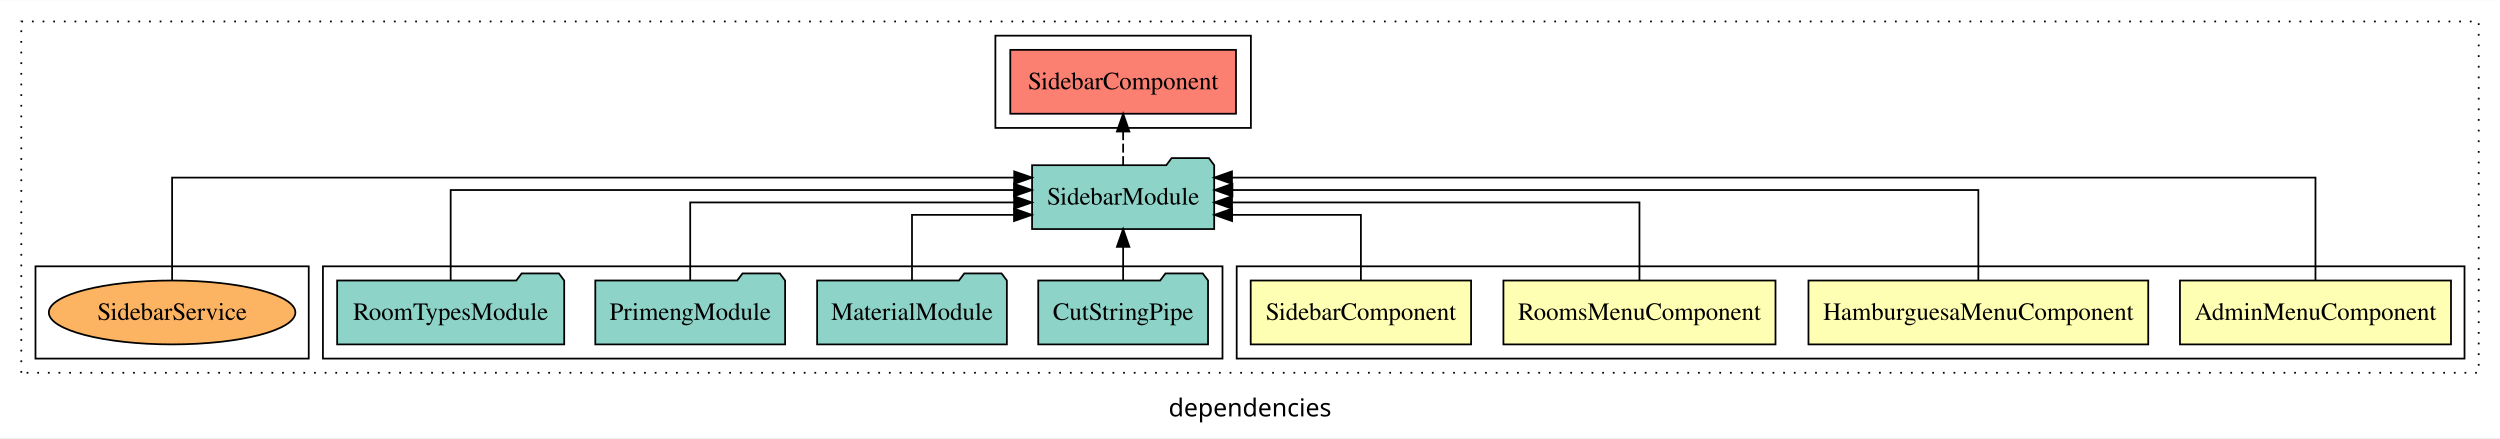
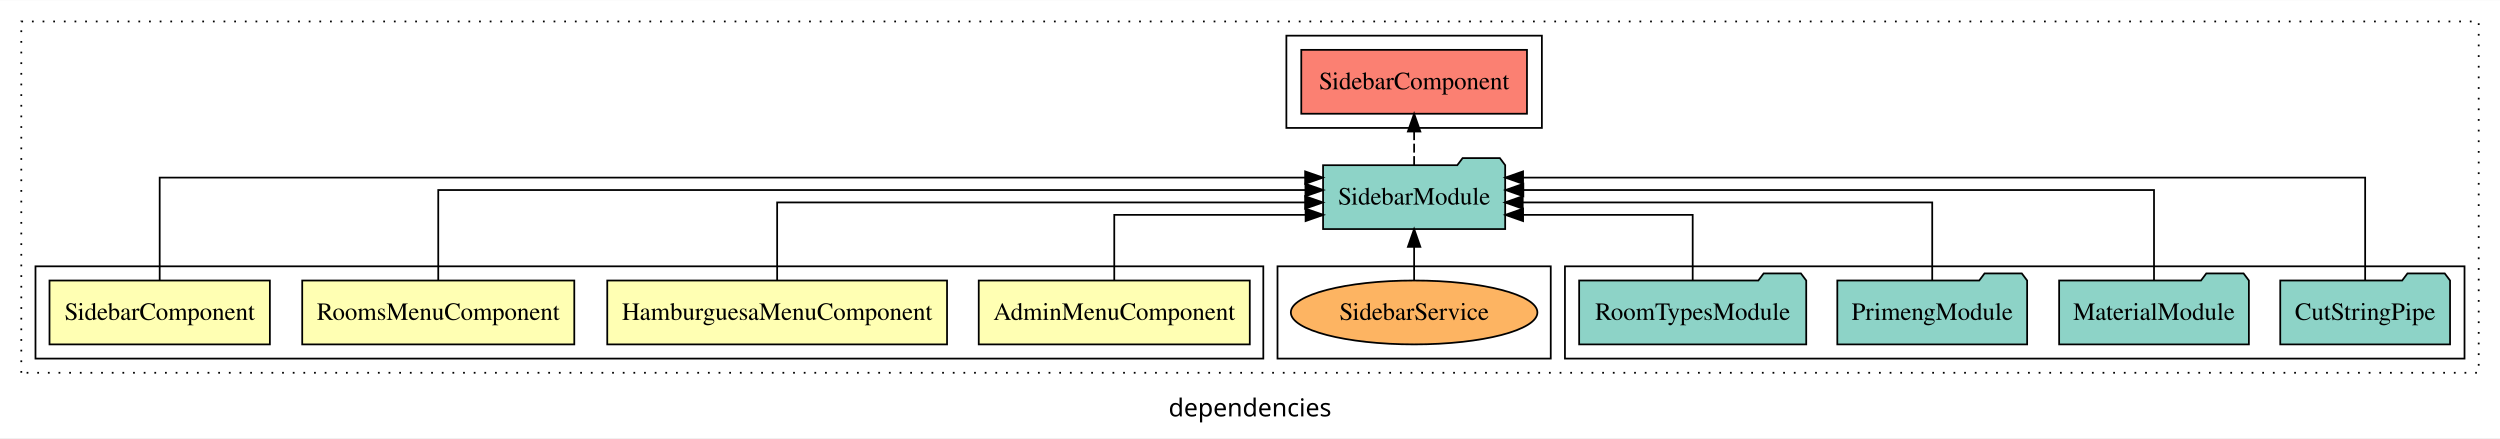
<svg xmlns="http://www.w3.org/2000/svg" width="1409pt" height="247pt" viewBox="0.00 0.00 1409.00 246.80">
  <g id="graph0" class="graph" transform="scale(1 1) rotate(0) translate(4 242.8)">
    <polygon fill="white" stroke="transparent" points="-4,4 -4,-242.8 1405,-242.8 1405,4 -4,4" />
    <text text-anchor="middle" x="700.5" y="-8.2" font-family="sans-serif" font-size="14.00">dependencies</text>
    <g id="clust1" class="cluster">
      <polygon fill="none" stroke="black" stroke-dasharray="1,5" points="8,-32.8 8,-230.8 1393,-230.8 1393,-32.8 8,-32.8" />
    </g>
+     <g id="clust7" class="cluster">
+       <polygon fill="none" stroke="black" points="878,-40.8 878,-92.8 1385,-92.8 1385,-40.8 878,-40.8" />
+     </g>
+     <g id="clust10" class="cluster">
+       <polygon fill="none" stroke="black" points="716,-40.8 716,-92.8 870,-92.8 870,-40.8 716,-40.8" />
+     </g>
    <g id="clust2" class="cluster">
-       <polygon fill="none" stroke="black" points="693,-40.8 693,-92.8 1385,-92.8 1385,-40.8 693,-40.8" />
-     </g>
-     <g id="clust7" class="cluster">
-       <polygon fill="none" stroke="black" points="178,-40.8 178,-92.8 685,-92.8 685,-40.8 178,-40.8" />
+       <polygon fill="none" stroke="black" points="16,-40.8 16,-92.8 708,-92.8 708,-40.8 16,-40.8" />
    </g>
    <g id="clust8" class="cluster">
-       <polygon fill="none" stroke="black" points="557,-170.8 557,-222.8 701,-222.8 701,-170.8 557,-170.8" />
-     </g>
-     <g id="clust10" class="cluster">
-       <polygon fill="none" stroke="black" points="16,-40.8 16,-92.8 170,-92.8 170,-40.8 16,-40.8" />
+       <polygon fill="none" stroke="black" points="721,-170.8 721,-222.8 865,-222.8 865,-170.8 721,-170.8" />
    </g>
    <g id="node1" class="node">
-       <polygon fill="#ffffb3" stroke="black" points="1377.38,-84.8 1224.62,-84.8 1224.62,-48.8 1377.38,-48.8 1377.38,-84.8" />
-       <text text-anchor="middle" x="1301" y="-62.6" font-family="Times,serif" font-size="14.00">AdminMenuComponent</text>
+       <polygon fill="#ffffb3" stroke="black" points="700.38,-84.8 547.62,-84.8 547.62,-48.8 700.38,-48.8 700.38,-84.8" />
+       <text text-anchor="middle" x="624" y="-62.6" font-family="Times,serif" font-size="14.00">AdminMenuComponent</text>
    </g>
    <g id="node5" class="node">
-       <polygon fill="#8dd3c7" stroke="black" points="680.32,-149.8 677.32,-153.8 656.32,-153.8 653.32,-149.8 577.68,-149.8 577.68,-113.8 680.32,-113.8 680.32,-149.8" />
-       <text text-anchor="middle" x="629" y="-127.6" font-family="Times,serif" font-size="14.00">SidebarModule</text>
+       <polygon fill="#8dd3c7" stroke="black" points="844.32,-149.8 841.32,-153.8 820.32,-153.8 817.32,-149.8 741.68,-149.8 741.68,-113.8 844.32,-113.8 844.32,-149.8" />
+       <text text-anchor="middle" x="793" y="-127.6" font-family="Times,serif" font-size="14.00">SidebarModule</text>
    </g>
    <g id="edge1" class="edge">
-       <path fill="none" stroke="black" d="M1301,-84.81C1301,-107.29 1301,-142.8 1301,-142.8 1301,-142.8 690.34,-142.8 690.34,-142.8" />
-       <polygon fill="black" stroke="black" points="690.34,-139.3 680.34,-142.8 690.34,-146.3 690.34,-139.3" />
+       <path fill="none" stroke="black" d="M624,-84.81C624,-100.85 624,-121.8 624,-121.8 624,-121.8 731.84,-121.8 731.84,-121.8" />
+       <polygon fill="black" stroke="black" points="731.84,-125.3 741.84,-121.8 731.84,-118.3 731.84,-125.3" />
    </g>
    <g id="node2" class="node">
-       <polygon fill="#ffffb3" stroke="black" points="1206.75,-84.8 1015.25,-84.8 1015.25,-48.8 1206.75,-48.8 1206.75,-84.8" />
-       <text text-anchor="middle" x="1111" y="-62.6" font-family="Times,serif" font-size="14.00">HamburguesaMenuComponent</text>
+       <polygon fill="#ffffb3" stroke="black" points="529.75,-84.8 338.25,-84.8 338.25,-48.8 529.75,-48.8 529.75,-84.8" />
+       <text text-anchor="middle" x="434" y="-62.6" font-family="Times,serif" font-size="14.00">HamburguesaMenuComponent</text>
    </g>
    <g id="edge2" class="edge">
-       <path fill="none" stroke="black" d="M1111,-84.93C1111,-105.37 1111,-135.8 1111,-135.8 1111,-135.8 690.58,-135.8 690.58,-135.8" />
-       <polygon fill="black" stroke="black" points="690.58,-132.3 680.58,-135.8 690.58,-139.3 690.58,-132.3" />
+       <path fill="none" stroke="black" d="M434,-85.07C434,-103.36 434,-128.8 434,-128.8 434,-128.8 731.56,-128.8 731.56,-128.8" />
+       <polygon fill="black" stroke="black" points="731.56,-132.3 741.56,-128.8 731.56,-125.3 731.56,-132.3" />
    </g>
    <g id="node3" class="node">
-       <polygon fill="#ffffb3" stroke="black" points="996.67,-84.8 843.33,-84.8 843.33,-48.8 996.67,-48.8 996.67,-84.8" />
-       <text text-anchor="middle" x="920" y="-62.6" font-family="Times,serif" font-size="14.00">RoomsMenuComponent</text>
+       <polygon fill="#ffffb3" stroke="black" points="319.67,-84.8 166.33,-84.8 166.33,-48.8 319.67,-48.8 319.67,-84.8" />
+       <text text-anchor="middle" x="243" y="-62.6" font-family="Times,serif" font-size="14.00">RoomsMenuComponent</text>
    </g>
    <g id="edge3" class="edge">
-       <path fill="none" stroke="black" d="M920,-85.07C920,-103.36 920,-128.8 920,-128.8 920,-128.8 690.36,-128.8 690.36,-128.8" />
-       <polygon fill="black" stroke="black" points="690.36,-125.3 680.36,-128.8 690.36,-132.3 690.36,-125.3" />
+       <path fill="none" stroke="black" d="M243,-84.93C243,-105.37 243,-135.8 243,-135.8 243,-135.8 731.75,-135.8 731.75,-135.8" />
+       <polygon fill="black" stroke="black" points="731.75,-139.3 741.75,-135.8 731.75,-132.3 731.75,-139.3" />
    </g>
    <g id="node4" class="node">
-       <polygon fill="#ffffb3" stroke="black" points="825.1,-84.8 700.9,-84.8 700.9,-48.8 825.1,-48.8 825.1,-84.8" />
-       <text text-anchor="middle" x="763" y="-62.6" font-family="Times,serif" font-size="14.00">SidebarComponent</text>
+       <polygon fill="#ffffb3" stroke="black" points="148.1,-84.8 23.9,-84.8 23.9,-48.8 148.1,-48.8 148.1,-84.8" />
+       <text text-anchor="middle" x="86" y="-62.6" font-family="Times,serif" font-size="14.00">SidebarComponent</text>
    </g>
    <g id="edge4" class="edge">
-       <path fill="none" stroke="black" d="M763,-84.81C763,-100.85 763,-121.8 763,-121.8 763,-121.8 690.42,-121.8 690.42,-121.8" />
-       <polygon fill="black" stroke="black" points="690.42,-118.3 680.42,-121.8 690.42,-125.3 690.42,-118.3" />
+       <path fill="none" stroke="black" d="M86,-84.81C86,-107.29 86,-142.8 86,-142.8 86,-142.8 731.58,-142.8 731.58,-142.8" />
+       <polygon fill="black" stroke="black" points="731.58,-146.3 741.58,-142.8 731.58,-139.3 731.58,-146.3" />
    </g>
    <g id="node10" class="node">
-       <polygon fill="#fb8072" stroke="black" points="692.6,-214.8 565.4,-214.8 565.4,-178.8 692.6,-178.8 692.6,-214.8" />
-       <text text-anchor="middle" x="629" y="-192.6" font-family="Times,serif" font-size="14.00">SidebarComponent </text>
+       <polygon fill="#fb8072" stroke="black" points="856.6,-214.8 729.4,-214.8 729.4,-178.8 856.6,-178.8 856.6,-214.8" />
+       <text text-anchor="middle" x="793" y="-192.6" font-family="Times,serif" font-size="14.00">SidebarComponent </text>
    </g>
    <g id="edge9" class="edge">
-       <path fill="none" stroke="black" stroke-dasharray="5,2" d="M629,-149.91C629,-149.91 629,-168.79 629,-168.79" />
-       <polygon fill="black" stroke="black" points="625.5,-168.79 629,-178.79 632.5,-168.79 625.5,-168.79" />
+       <path fill="none" stroke="black" stroke-dasharray="5,2" d="M793,-149.91C793,-149.91 793,-168.79 793,-168.79" />
+       <polygon fill="black" stroke="black" points="789.5,-168.79 793,-178.79 796.5,-168.79 789.5,-168.79" />
    </g>
    <g id="node6" class="node">
-       <polygon fill="#8dd3c7" stroke="black" points="676.85,-84.8 673.85,-88.8 652.85,-88.8 649.85,-84.8 581.15,-84.8 581.15,-48.8 676.85,-48.8 676.85,-84.8" />
-       <text text-anchor="middle" x="629" y="-62.6" font-family="Times,serif" font-size="14.00">CutStringPipe</text>
+       <polygon fill="#8dd3c7" stroke="black" points="1376.85,-84.8 1373.85,-88.8 1352.85,-88.8 1349.85,-84.8 1281.15,-84.8 1281.15,-48.8 1376.85,-48.8 1376.85,-84.8" />
+       <text text-anchor="middle" x="1329" y="-62.6" font-family="Times,serif" font-size="14.00">CutStringPipe</text>
    </g>
    <g id="edge5" class="edge">
-       <path fill="none" stroke="black" d="M629,-84.91C629,-84.91 629,-103.79 629,-103.79" />
-       <polygon fill="black" stroke="black" points="625.5,-103.79 629,-113.79 632.5,-103.79 625.5,-103.79" />
+       <path fill="none" stroke="black" d="M1329,-84.81C1329,-107.29 1329,-142.8 1329,-142.8 1329,-142.8 854.39,-142.8 854.39,-142.8" />
+       <polygon fill="black" stroke="black" points="854.39,-139.3 844.39,-142.8 854.39,-146.3 854.39,-139.3" />
    </g>
    <g id="node7" class="node">
-       <polygon fill="#8dd3c7" stroke="black" points="563.47,-84.8 560.47,-88.8 539.47,-88.8 536.47,-84.8 456.53,-84.8 456.53,-48.8 563.47,-48.8 563.47,-84.8" />
-       <text text-anchor="middle" x="510" y="-62.6" font-family="Times,serif" font-size="14.00">MaterialModule</text>
+       <polygon fill="#8dd3c7" stroke="black" points="1263.47,-84.8 1260.47,-88.8 1239.47,-88.8 1236.47,-84.8 1156.53,-84.8 1156.53,-48.8 1263.47,-48.8 1263.47,-84.8" />
+       <text text-anchor="middle" x="1210" y="-62.6" font-family="Times,serif" font-size="14.00">MaterialModule</text>
    </g>
    <g id="edge6" class="edge">
-       <path fill="none" stroke="black" d="M510,-84.81C510,-100.85 510,-121.8 510,-121.8 510,-121.8 567.5,-121.8 567.5,-121.8" />
-       <polygon fill="black" stroke="black" points="567.5,-125.3 577.5,-121.8 567.5,-118.3 567.5,-125.3" />
+       <path fill="none" stroke="black" d="M1210,-84.93C1210,-105.37 1210,-135.8 1210,-135.8 1210,-135.8 854.55,-135.8 854.55,-135.8" />
+       <polygon fill="black" stroke="black" points="854.55,-132.3 844.55,-135.8 854.55,-139.3 854.55,-132.3" />
    </g>
    <g id="node8" class="node">
-       <polygon fill="#8dd3c7" stroke="black" points="438.49,-84.8 435.49,-88.8 414.49,-88.8 411.49,-84.8 331.51,-84.8 331.51,-48.8 438.49,-48.8 438.49,-84.8" />
-       <text text-anchor="middle" x="385" y="-62.6" font-family="Times,serif" font-size="14.00">PrimengModule</text>
+       <polygon fill="#8dd3c7" stroke="black" points="1138.49,-84.8 1135.49,-88.8 1114.49,-88.8 1111.49,-84.8 1031.51,-84.8 1031.51,-48.8 1138.49,-48.8 1138.49,-84.8" />
+       <text text-anchor="middle" x="1085" y="-62.6" font-family="Times,serif" font-size="14.00">PrimengModule</text>
    </g>
    <g id="edge7" class="edge">
-       <path fill="none" stroke="black" d="M385,-85.07C385,-103.36 385,-128.8 385,-128.8 385,-128.8 567.55,-128.8 567.55,-128.8" />
-       <polygon fill="black" stroke="black" points="567.55,-132.3 577.55,-128.8 567.55,-125.3 567.55,-132.3" />
+       <path fill="none" stroke="black" d="M1085,-85.07C1085,-103.36 1085,-128.8 1085,-128.8 1085,-128.8 854.2,-128.8 854.2,-128.8" />
+       <polygon fill="black" stroke="black" points="854.2,-125.3 844.2,-128.8 854.2,-132.3 854.2,-125.3" />
    </g>
    <g id="node9" class="node">
-       <polygon fill="#8dd3c7" stroke="black" points="313.99,-84.8 310.99,-88.8 289.99,-88.8 286.99,-84.8 186.01,-84.8 186.01,-48.8 313.99,-48.8 313.99,-84.8" />
-       <text text-anchor="middle" x="250" y="-62.6" font-family="Times,serif" font-size="14.00">RoomTypesModule</text>
+       <polygon fill="#8dd3c7" stroke="black" points="1013.99,-84.8 1010.99,-88.8 989.99,-88.8 986.99,-84.8 886.01,-84.8 886.01,-48.8 1013.99,-48.8 1013.99,-84.8" />
+       <text text-anchor="middle" x="950" y="-62.6" font-family="Times,serif" font-size="14.00">RoomTypesModule</text>
    </g>
    <g id="edge8" class="edge">
-       <path fill="none" stroke="black" d="M250,-84.93C250,-105.37 250,-135.8 250,-135.8 250,-135.8 567.49,-135.8 567.49,-135.8" />
-       <polygon fill="black" stroke="black" points="567.49,-139.3 577.49,-135.8 567.49,-132.3 567.49,-139.3" />
+       <path fill="none" stroke="black" d="M950,-84.81C950,-100.85 950,-121.8 950,-121.8 950,-121.8 854.41,-121.8 854.41,-121.8" />
+       <polygon fill="black" stroke="black" points="854.41,-118.3 844.41,-121.8 854.41,-125.3 854.41,-118.3" />
    </g>
    <g id="node11" class="node">
-       <ellipse fill="#fdb462" stroke="black" cx="93" cy="-66.8" rx="69.48" ry="18" />
-       <text text-anchor="middle" x="93" y="-62.6" font-family="Times,serif" font-size="14.00">SidebarService</text>
+       <ellipse fill="#fdb462" stroke="black" cx="793" cy="-66.8" rx="69.48" ry="18" />
+       <text text-anchor="middle" x="793" y="-62.6" font-family="Times,serif" font-size="14.00">SidebarService</text>
    </g>
    <g id="edge10" class="edge">
-       <path fill="none" stroke="black" d="M93,-84.81C93,-107.29 93,-142.8 93,-142.8 93,-142.8 567.61,-142.8 567.61,-142.8" />
-       <polygon fill="black" stroke="black" points="567.61,-146.3 577.61,-142.8 567.61,-139.3 567.61,-146.3" />
+       <path fill="none" stroke="black" d="M793,-84.91C793,-84.91 793,-103.79 793,-103.79" />
+       <polygon fill="black" stroke="black" points="789.5,-103.79 793,-113.79 796.5,-103.79 789.5,-103.79" />
    </g>
  </g>
</svg>
